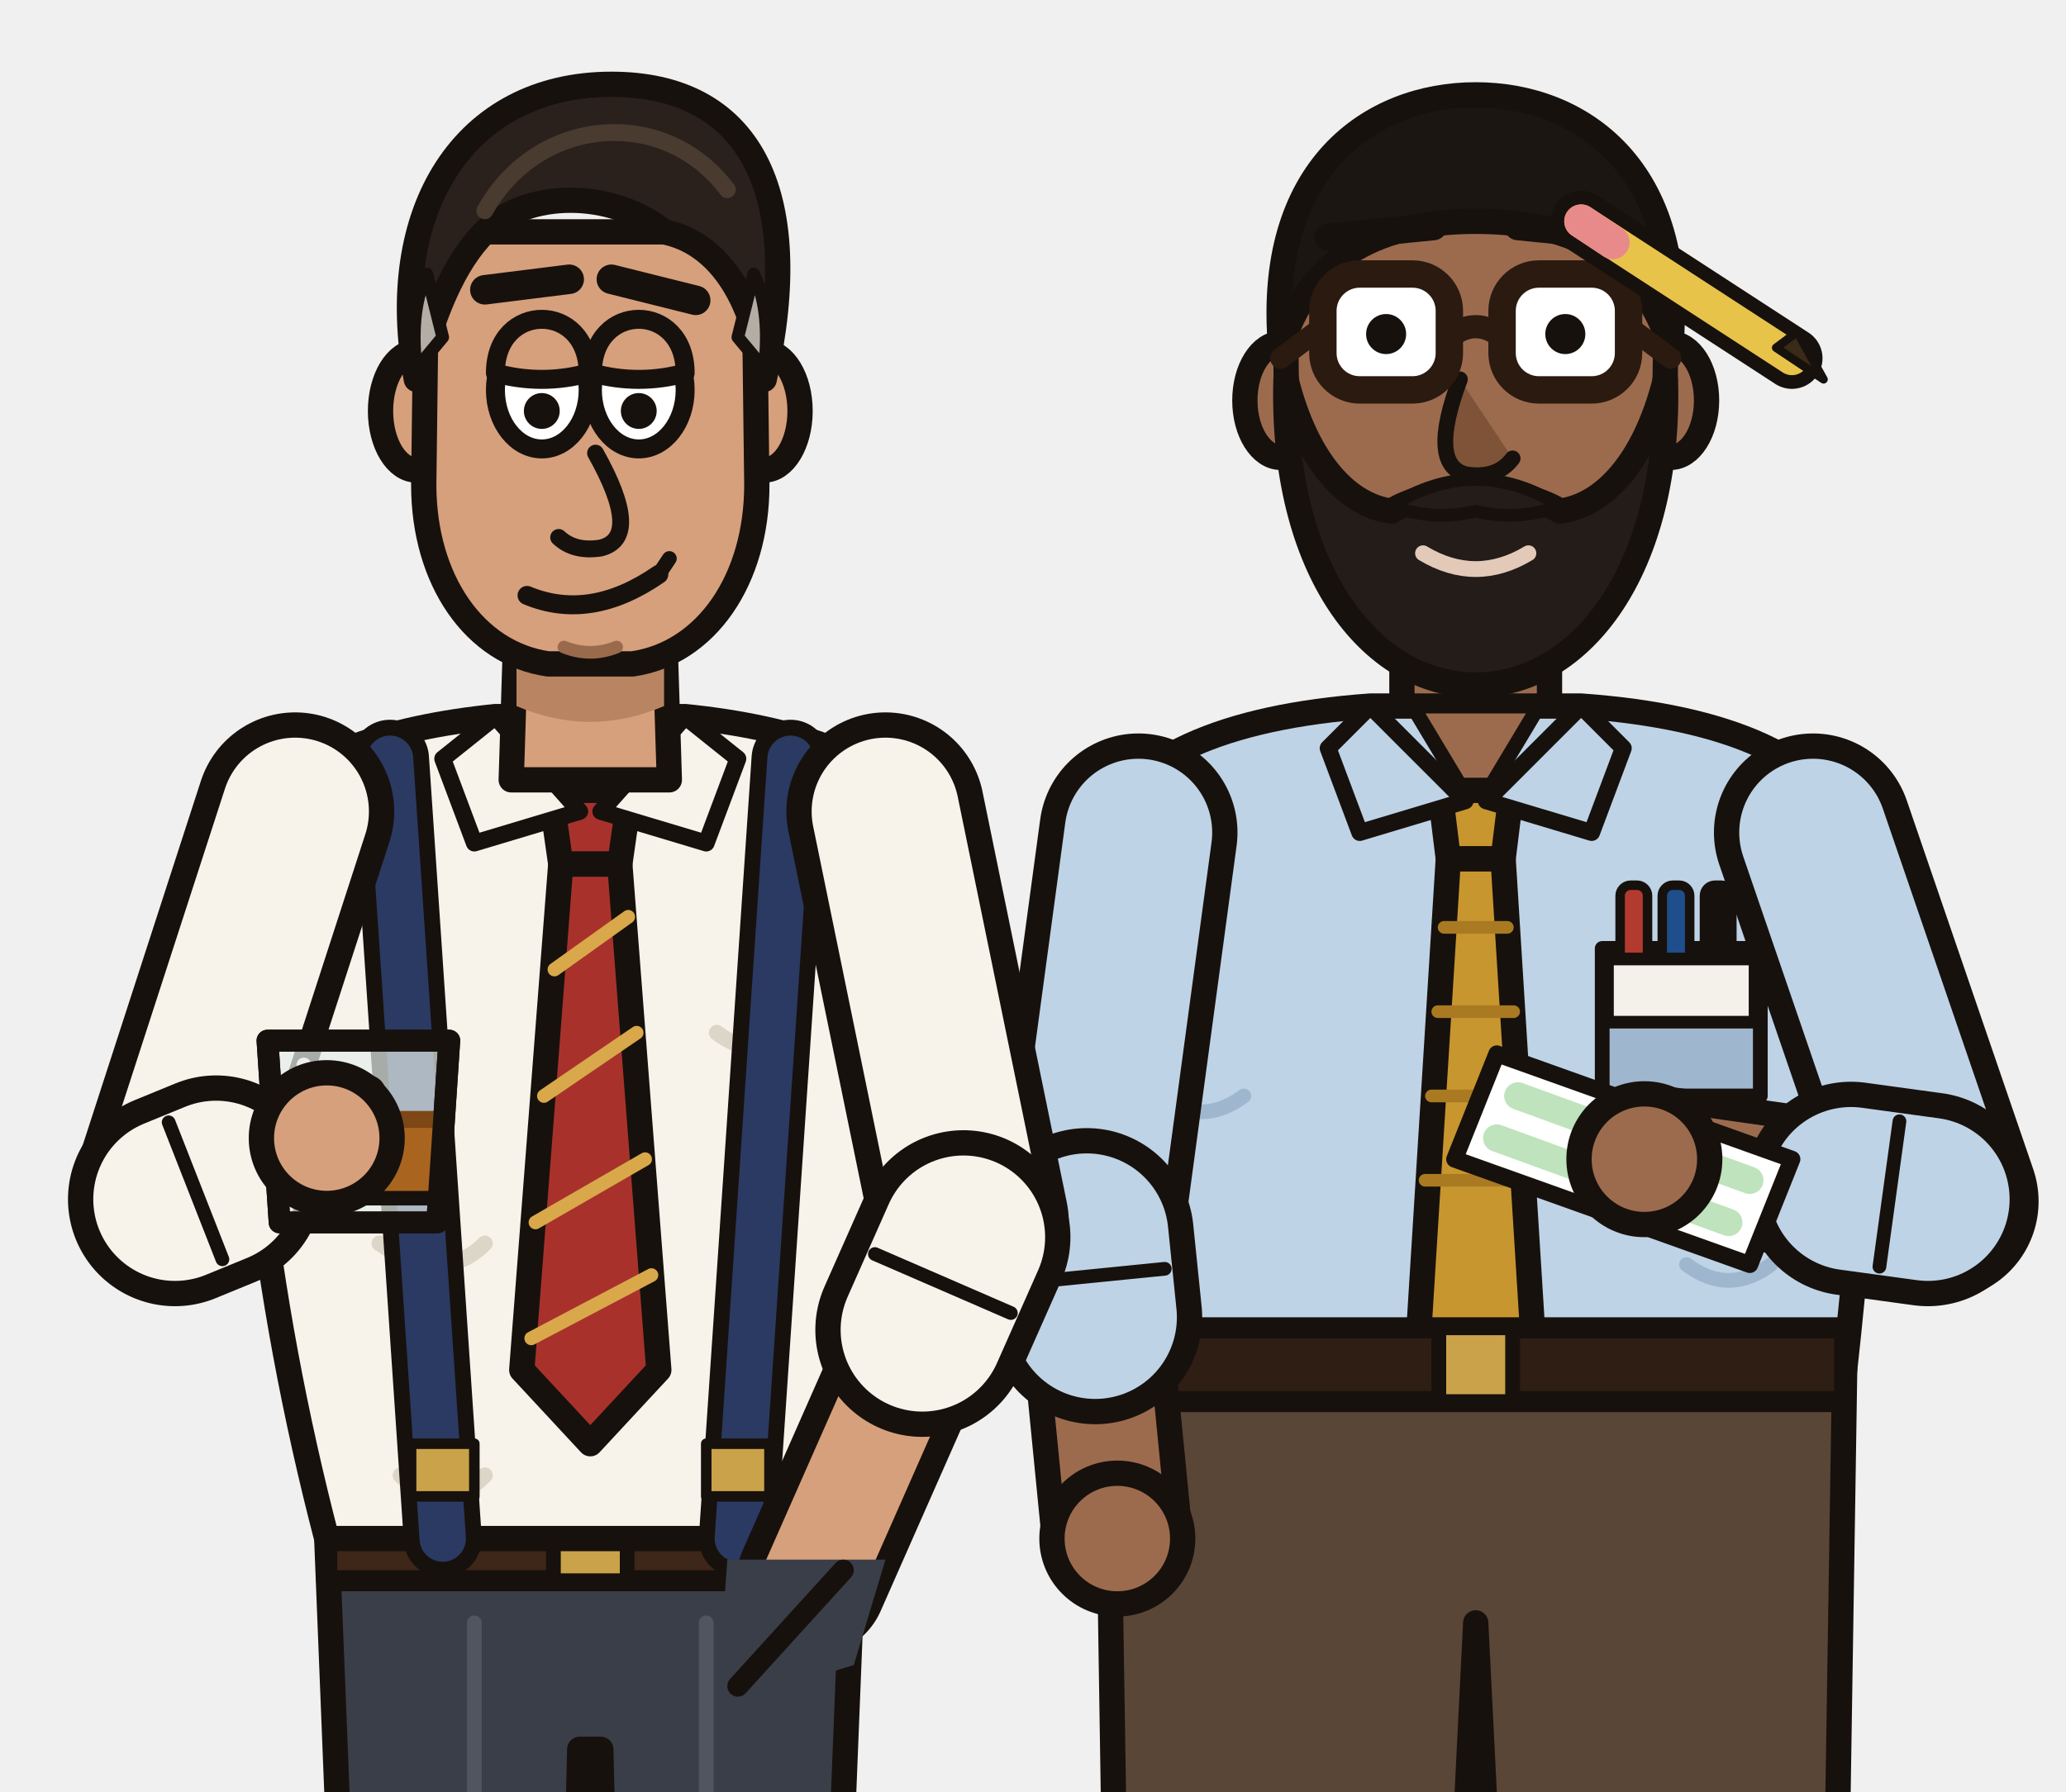
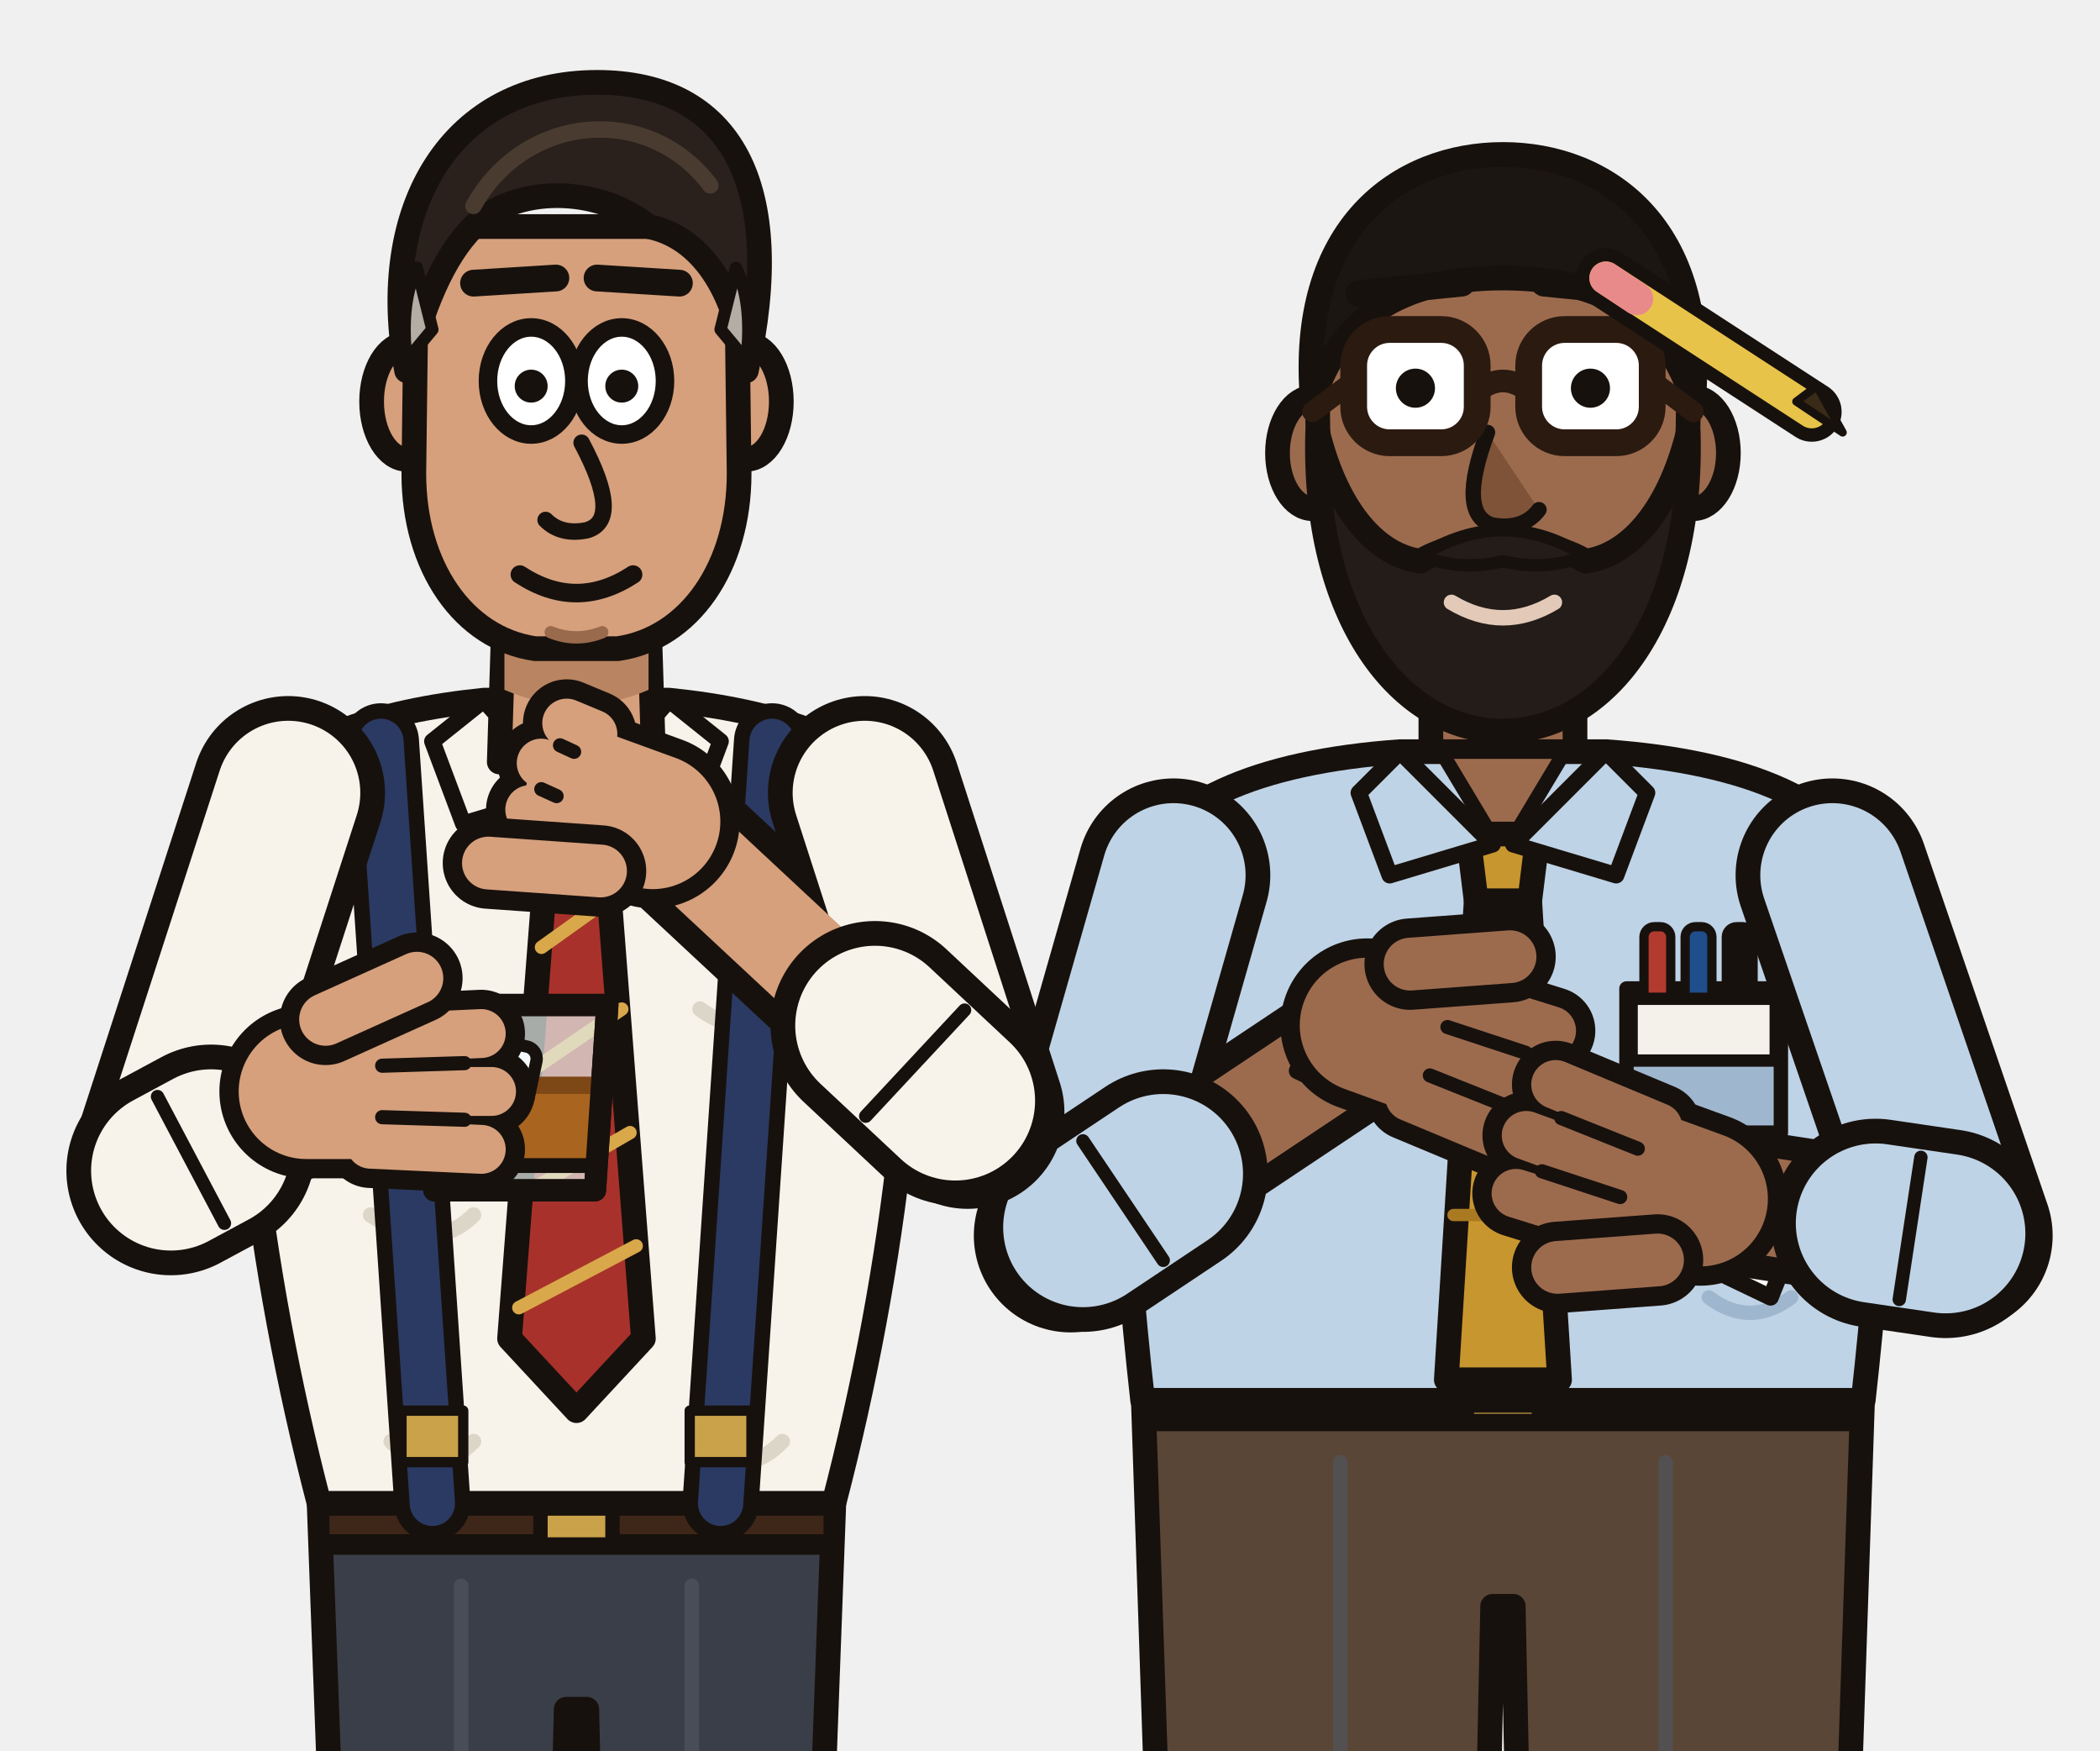
- <svg xmlns="http://www.w3.org/2000/svg" viewBox="-94 -258 196 170" width="196" height="170" role="img" aria-label="James, the CTO, and John, the Chief Engineer, side by side in shirtsleeves and ties">
-   <g class="john" transform="translate(46 -134)" stroke="#17110D" stroke-width="2.4" stroke-linejoin="round" stroke-linecap="round">
-     <path d="M-35,6 L35,6 L34,70 L2,70 L0,30 L-2,70 L-34,70 Z" fill="#5A4636" />
+ <svg xmlns="http://www.w3.org/2000/svg" viewBox="-98 -258 204 170" width="204" height="170" role="img" aria-label="James, the CTO, and John, the Chief Engineer, side by side in shirtsleeves and ties">
+   <g class="john" transform="translate(48 -128) scale(1.0)" stroke="#17110D" stroke-width="2.4" stroke-linejoin="round" stroke-linecap="round">
+     <path d="M-35,4 L35,4 L33,63.5 L29,120 L3,120 L1,26 L-1,26 L-3,120 L-29,120 L-33,63.5 Z" fill="#5A4636" />
+     <path d="M-15.8,12 L-15.8,116 M15.8,12 L15.8,116" stroke="#50555F" stroke-opacity="0.7" stroke-width="1.4" />
+     <path d="M-1,119 L-18,119 C-24,120 -26,125 -24,128 L0,128 Z" fill="#1E1B1B" />
+     <path d="M-6,122 L-14,122" stroke="#57504C" stroke-width="1.4" />
+     <path d="M1,119 L18,119 C24,120 26,125 24,128 L0,128 Z" fill="#1E1B1B" />
+     <path d="M6,122 L14,122" stroke="#57504C" stroke-width="1.4" />
+     <rect x="-35" y="1" width="70" height="7" fill="#2E1E14" stroke-width="2" />
+     <rect x="-3.5" y="1" width="7" height="7" fill="#C9A24A" stroke-width="1.4" />
    <path d="M-7,-64 L-7,-52 L7,-52 L7,-64 Z" fill="#9C6B4E" />
    <path d="M-10,-57 C-24,-56 -33,-52 -36,-45 C-38,-30 -37,-12 -35,6 L35,6 C37,-12 38,-30 36,-45 C33,-52 24,-56 10,-57 Z" fill="#BFD3E6" />
    <path d="M-6,-57 L0,-47 L6,-57 Z" fill="#9C6B4E" stroke-width="1.4" />
    <path d="M-3.4,-49 L3.4,-49 L2.6,-42.5 L-2.6,-42.5 Z" fill="#C8962E" />
    <path d="M-2.6,-42.5 L2.6,-42.5 L5.5,4 L-5.5,4 Z" fill="#C8962E" />
    <path d="M-3,-36 L3,-36 M-3.6,-28 L3.6,-28 M-4.2,-20 L4.2,-20 M-4.8,-12 L4.8,-12" stroke="#A97A22" stroke-width="1.2" />
    <path d="M-10,-57 L-1,-48 L-11,-45 L-14,-53 Z M10,-57 L1,-48 L11,-45 L14,-53 Z" fill="#BFD3E6" stroke-width="1.6" />
    <path d="M12,-34 L27,-34 L27,-20 L12,-20 Z" fill="#9FB7CE" stroke-width="1.4" />
    <rect x="13.7" y="-40" width="2.6" height="9" rx="1" fill="#B23A2E" stroke-width="0.9" />
    <rect x="17.7" y="-40" width="2.6" height="9" rx="1" fill="#1F4E8C" stroke-width="0.9" />
    <rect x="21.7" y="-40" width="2.6" height="9" rx="1" fill="#17110D" stroke-width="0.9" />
    <path d="M12.5,-33 L26.5,-33 L26.5,-27 L12.5,-27 Z" fill="#F4F1EA" stroke-width="1.2" />
    <path d="M-30,-20 Q-26,-17 -22,-20 M20,-4 Q24,-1 28,-4" fill="none" stroke="#9FB7CE" stroke-width="1.4" />
-     <rect x="-35" y="2" width="70" height="7" fill="#2E1E14" stroke-width="2" />
-     <rect x="-3.5" y="2" width="7" height="7" fill="#C9A24A" stroke-width="1.4" />
    <g class="head">
      <ellipse cx="-18.5" cy="-86" rx="3.4" ry="5.4" fill="#9C6B4E" />
      <ellipse cx="18.5" cy="-86" rx="3.4" ry="5.4" fill="#9C6B4E" />
      <path d="M-18,-90 C-18,-106 -10,-112 0,-112 C10,-112 18,-106 18,-90 C18,-74 12,-62 0,-62 C-12,-62 -18,-74 -18,-90 Z" fill="#9C6B4E" />
      <path d="M-18.5,-91 C-20,-108 -10,-115 0,-115 C10,-115 20,-108 18.5,-91 C16,-99 10,-103 0,-103 C-10,-103 -16,-99 -18.5,-91 Z" fill="#1C1612" />
      <path d="M-18,-88 C-18.5,-70 -10,-59 0,-59 C10,-59 18.5,-70 18,-88 C16,-80 12,-76 8,-75.5 C4,-78 -4,-78 -8,-75.5 C-12,-76 -16,-80 -18,-88 Z" fill="#231C18" />
      <path d="M-8,-76 Q0,-81 8,-76 Q4,-74.5 0,-75.5 Q-4,-74.5 -8,-76 Z" fill="#231C18" stroke-width="1.2" />
      <path d="M-5,-71.5 Q0,-68.5 5,-71.5" fill="none" stroke="#E2C9B8" stroke-width="1.5" />
      <path d="M-1.5,-88 Q-4.5,-80 -1,-79 Q2,-78.5 3.5,-80.5" fill="#7E5338" stroke-width="1.5" />
      <path d="M-2.5,-92 Q0,-94 2.5,-92" fill="none" stroke="#2B1A10" stroke-width="2.2" />
      <path d="M-14.5,-93 L-18.5,-90 M14.5,-93 L18.5,-90" fill="none" stroke="#2B1A10" stroke-width="2" />
      <rect x="-14.5" y="-98" width="12" height="11" rx="3.5" fill="#FFFFFF" stroke="#2B1A10" stroke-width="2.6" />
      <circle cx="-8.5" cy="-92.3" r="1.9" fill="#17110D" stroke="none" />
      <rect x="2.5" y="-98" width="12" height="11" rx="3.5" fill="#FFFFFF" stroke="#2B1A10" stroke-width="2.6" />
      <circle cx="8.5" cy="-92.3" r="1.9" fill="#17110D" stroke="none" />
      <g class="blink" opacity="0">
        <rect x="-13.2" y="-96.7" width="9.4" height="8.4" rx="2.4" fill="#9C6B4E" stroke="none" />
        <rect x="3.8" y="-96.7" width="9.4" height="8.4" rx="2.4" fill="#9C6B4E" stroke="none" />
        <path d="M-13,-91.5 L-4,-91.5 M4,-91.5 L13,-91.5" stroke-width="1.4" />
      </g>
      <path d="M-14,-101.5 L-4,-102.5 M4,-102.5 L14,-101.5" fill="none" stroke-width="2.6" />
      <g>
        <path d="M10,-103 L30,-90" fill="none" stroke="#17110D" stroke-width="5.8" stroke-linecap="round" stroke-linejoin="round" />
        <path d="M10,-103 L30,-90" fill="none" stroke="#E8C34A" stroke-width="3.2" stroke-linecap="round" stroke-linejoin="round" />
        <path d="M28.5,-91 L33,-88 L30.5,-92.5 Z" fill="#3A2A18" stroke-width="0.8" />
        <path d="M10,-103 L13,-101" stroke="#E98A8A" stroke-width="3.2" />
      </g>
    </g>
    <g>
-       <path d="M-32,-45 L-37,-8" fill="none" stroke="#17110D" stroke-width="18.8" stroke-linecap="round" stroke-linejoin="round" />
-       <path d="M-36.6,-4.4 L-34,22" fill="none" stroke="#17110D" stroke-width="14.3" stroke-linecap="round" stroke-linejoin="round" />
-       <path d="M-32,-45 L-37,-8" fill="none" stroke="#BFD3E6" stroke-width="14" stroke-linecap="round" stroke-linejoin="round" />
-       <path d="M-36.6,-4.4 L-34,22" fill="none" stroke="#9C6B4E" stroke-width="9.5" stroke-linecap="round" stroke-linejoin="round" />
-       <path d="M-36.9,-6.8 L-36.1,1" fill="none" stroke="#17110D" stroke-width="20.3" stroke-linecap="round" stroke-linejoin="round" />
-       <path d="M-36.9,-6.8 L-36.1,1" fill="none" stroke="#BFD3E6" stroke-width="15.5" stroke-linecap="round" stroke-linejoin="round" />
-       <path d="M-43.5,-2.2 L-29.5,-3.6" fill="none" stroke="#17110D" stroke-width="1.3" />
-       <circle cx="-34" cy="22" r="6.2" fill="#9C6B4E" stroke="#17110D" stroke-width="2.4" />
+       <path d="M-32,-45 L-42,-10" fill="none" stroke="#17110D" stroke-width="18.8" stroke-linecap="round" stroke-linejoin="round" />
+       <path d="M-38.4,-12.4 L-12,-30" fill="none" stroke="#17110D" stroke-width="14.3" stroke-linecap="round" stroke-linejoin="round" />
+       <path d="M-32,-45 L-42,-10" fill="none" stroke="#BFD3E6" stroke-width="14" stroke-linecap="round" stroke-linejoin="round" />
+       <path d="M-38.4,-12.4 L-12,-30" fill="none" stroke="#9C6B4E" stroke-width="9.5" stroke-linecap="round" stroke-linejoin="round" />
+       <path d="M-40.8,-10.8 L-33,-16" fill="none" stroke="#17110D" stroke-width="20.3" stroke-linecap="round" stroke-linejoin="round" />
+       <path d="M-40.8,-10.8 L-33,-16" fill="none" stroke="#BFD3E6" stroke-width="15.5" stroke-linecap="round" stroke-linejoin="round" />
+       <path d="M-33,-7.6 L-40.8,-19.2" fill="none" stroke="#17110D" stroke-width="1.3" />
+       <g stroke="#17110D" stroke-width="1.6">
+         <path d="M-16,-36 L30,-14 L26,-4 L-20,-26 Z" fill="#FFFFFF" />
+         <path d="M-14,-31 L26,-12 M-16,-27 L24,-8" stroke="#BFE3BC" stroke-width="2.6" />
+       </g>
+       <g transform="translate(-12 -30) rotate(20) scale(1.25 1.25)">
+         <path d="M-1,0 L2.5,0" fill="none" stroke="#17110D" stroke-width="13.5" stroke-linecap="round" stroke-linejoin="round" />
+         <path d="M4,-4.1 L12.6,-4.5" fill="none" stroke="#17110D" stroke-width="6.8" stroke-linecap="round" stroke-linejoin="round" />
+         <path d="M4.6,0 L13.4,0" fill="none" stroke="#17110D" stroke-width="6.8" stroke-linecap="round" stroke-linejoin="round" />
+         <path d="M4,4.1 L12.6,4.5" fill="none" stroke="#17110D" stroke-width="6.8" stroke-linecap="round" stroke-linejoin="round" />
+         <path d="M-1,0 L2.5,0" fill="none" stroke="#9C6B4E" stroke-width="10.5" stroke-linecap="round" stroke-linejoin="round" />
+         <path d="M4,-4.1 L12.6,-4.5" fill="none" stroke="#9C6B4E" stroke-width="3.8" stroke-linecap="round" stroke-linejoin="round" />
+         <path d="M4.6,0 L13.4,0" fill="none" stroke="#9C6B4E" stroke-width="3.8" stroke-linecap="round" stroke-linejoin="round" />
+         <path d="M4,4.1 L12.6,4.5" fill="none" stroke="#9C6B4E" stroke-width="3.8" stroke-linecap="round" stroke-linejoin="round" />
+         <path d="M4.9,-2 L11.3,-2.2" stroke="#17110D" stroke-width="1.1" stroke-linecap="round" />
+         <path d="M4.9,2 L11.3,2.2" stroke="#17110D" stroke-width="1.1" stroke-linecap="round" />
+         <path d="M0.5,-5.6 L7.6,-8.8" fill="none" stroke="#17110D" stroke-width="7.1" stroke-linecap="round" stroke-linejoin="round" />
+         <path d="M0.5,-5.6 L7.6,-8.8" fill="none" stroke="#9C6B4E" stroke-width="4.1" stroke-linecap="round" stroke-linejoin="round" />
+       </g>
    </g>
    <g>
      <path d="M32,-45 L44,-10" fill="none" stroke="#17110D" stroke-width="18.8" stroke-linecap="round" stroke-linejoin="round" />
-       <path d="M40.6,-10.5 L16,-14" fill="none" stroke="#17110D" stroke-width="14.3" stroke-linecap="round" stroke-linejoin="round" />
+       <path d="M40.9,-10.5 L18,-14" fill="none" stroke="#17110D" stroke-width="14.3" stroke-linecap="round" stroke-linejoin="round" />
      <path d="M32,-45 L44,-10" fill="none" stroke="#BFD3E6" stroke-width="14" stroke-linecap="round" stroke-linejoin="round" />
-       <path d="M40.6,-10.5 L16,-14" fill="none" stroke="#9C6B4E" stroke-width="9.5" stroke-linecap="round" stroke-linejoin="round" />
-       <path d="M42.9,-10.2 L35.6,-11.2" fill="none" stroke="#17110D" stroke-width="20.3" stroke-linecap="round" stroke-linejoin="round" />
-       <path d="M42.9,-10.2 L35.6,-11.2" fill="none" stroke="#BFD3E6" stroke-width="15.5" stroke-linecap="round" stroke-linejoin="round" />
-       <path d="M40.2,-17.6 L38.3,-3.8" fill="none" stroke="#17110D" stroke-width="1.3" />
-       <g stroke="#17110D" stroke-width="1.6">
-         <path d="M2,-24 L30,-14 L26,-4 L-2,-14 Z" fill="#FFFFFF" />
-         <path d="M4,-20 L26,-12 M2,-16 L24,-8" stroke="#BFE3BC" stroke-width="2.6" />
-       </g>
-       <circle cx="16" cy="-14" r="6.2" fill="#9C6B4E" stroke="#17110D" stroke-width="2.4" />
+       <path d="M40.9,-10.5 L18,-14" fill="none" stroke="#9C6B4E" stroke-width="9.5" stroke-linecap="round" stroke-linejoin="round" />
+       <path d="M43,-10.2 L36.2,-11.2" fill="none" stroke="#17110D" stroke-width="20.3" stroke-linecap="round" stroke-linejoin="round" />
+       <path d="M43,-10.2 L36.2,-11.2" fill="none" stroke="#BFD3E6" stroke-width="15.5" stroke-linecap="round" stroke-linejoin="round" />
+       <path d="M40.6,-17.6 L38.5,-3.8" fill="none" stroke="#17110D" stroke-width="1.3" />
+       <g transform="translate(18 -14) rotate(200) scale(1.25 1.25)">
+         <path d="M-1,0 L2.5,0" fill="none" stroke="#17110D" stroke-width="13.5" stroke-linecap="round" stroke-linejoin="round" />
+         <path d="M4,-4.1 L12.6,-4.5" fill="none" stroke="#17110D" stroke-width="6.8" stroke-linecap="round" stroke-linejoin="round" />
+         <path d="M4.6,0 L13.4,0" fill="none" stroke="#17110D" stroke-width="6.8" stroke-linecap="round" stroke-linejoin="round" />
+         <path d="M4,4.1 L12.6,4.5" fill="none" stroke="#17110D" stroke-width="6.8" stroke-linecap="round" stroke-linejoin="round" />
+         <path d="M-1,0 L2.5,0" fill="none" stroke="#9C6B4E" stroke-width="10.5" stroke-linecap="round" stroke-linejoin="round" />
+         <path d="M4,-4.1 L12.6,-4.5" fill="none" stroke="#9C6B4E" stroke-width="3.8" stroke-linecap="round" stroke-linejoin="round" />
+         <path d="M4.6,0 L13.4,0" fill="none" stroke="#9C6B4E" stroke-width="3.8" stroke-linecap="round" stroke-linejoin="round" />
+         <path d="M4,4.1 L12.6,4.5" fill="none" stroke="#9C6B4E" stroke-width="3.8" stroke-linecap="round" stroke-linejoin="round" />
+         <path d="M4.9,-2 L11.3,-2.2" stroke="#17110D" stroke-width="1.1" stroke-linecap="round" />
+         <path d="M4.9,2 L11.3,2.2" stroke="#17110D" stroke-width="1.1" stroke-linecap="round" />
+         <path d="M0.5,-5.6 L7.6,-8.8" fill="none" stroke="#17110D" stroke-width="7.1" stroke-linecap="round" stroke-linejoin="round" />
+         <path d="M0.5,-5.6 L7.6,-8.8" fill="none" stroke="#9C6B4E" stroke-width="4.1" stroke-linecap="round" stroke-linejoin="round" />
+       </g>
    </g>
  </g>
-   <g class="james" transform="translate(-38 0) scale(1.0)" stroke="#17110D" stroke-width="2.4" stroke-linejoin="round" stroke-linecap="round">
-     <path d="M-25,-112 L25,-112 L23,-62 L19,-8 L3,-8 L1,-92 L-1,-92 L-3,-8 L-19,-8 L-23,-62 Z" fill="#3A3E48" />
-     <path d="M-11,-104 L-11,-12 M11,-104 L11,-12" stroke="#50555F" stroke-width="1.4" />
+   <g class="james" transform="translate(-42 0) scale(1.0)" stroke="#17110D" stroke-width="2.4" stroke-linejoin="round" stroke-linecap="round">
+     <path d="M-25,-112 L25,-112 L23,-58.2 L19,-8 L3,-8 L1,-92 L-1,-92 L-3,-8 L-19,-8 L-23,-58.2 Z" fill="#3A3E48" />
+     <path d="M-11.2,-104 L-11.2,-12 M11.2,-104 L11.2,-12" stroke="#50555F" stroke-opacity="0.7" stroke-width="1.4" />
+     <path d="M-1,-9 L-18,-9 C-24,-8 -26,-3 -24,0 L0,0 Z" fill="#1E1B1B" />
+     <path d="M-6,-6 L-14,-6" stroke="#57504C" stroke-width="1.4" />
+     <path d="M1,-9 L18,-9 C24,-8 26,-3 24,0 L0,0 Z" fill="#1E1B1B" />
+     <path d="M6,-6 L14,-6" stroke="#57504C" stroke-width="1.4" />
    <rect x="-25" y="-115" width="50" height="7" fill="#3E2618" stroke-width="2" />
    <rect x="-3.5" y="-115" width="7" height="7" fill="#C9A24A" stroke-width="1.4" />
-     <path d="M-20,-9 L-3,-9 L-2,0 L-25,0 C-27,-3 -25,-8 -20,-9 Z M3,-9 L20,-9 C25,-8 27,-3 25,0 L2,0 Z" fill="#1E1B1B" />
-     <path d="M-20,-6 L-12,-6 M13,-6 L21,-6" stroke="#57504C" stroke-width="1.4" />
    <path d="M-9,-190 C-19,-189 -29,-186 -32,-180 C-34,-160 -31,-135 -25,-112 L25,-112 C31,-135 34,-160 32,-180 C29,-186 19,-189 9,-190 Z" fill="#F7F3EA" />
    <path d="M-20,-140 Q-14,-136 -10,-140 M12,-160 Q16,-157 20,-160 M-18,-118 Q-14,-114 -10,-118 M12,-118 Q16,-114 20,-118" fill="none" stroke="#DCD6C8" stroke-width="1.5" />
    <path d="M-5.5,-190 L0,-180 L5.5,-190 Z" fill="#D6A07C" stroke-width="1.4" />
    <path d="M-14,-112 L-19,-186" fill="none" stroke="#17110D" stroke-width="7.4" stroke-linecap="round" stroke-linejoin="round" />
    <path d="M-14,-112 L-19,-186" fill="none" stroke="#2B3A63" stroke-width="4.4" stroke-linecap="round" stroke-linejoin="round" />
    <rect x="-17" y="-121" width="6" height="5" fill="#C9A24A" stroke-width="1" />
    <path d="M14,-112 L19,-186" fill="none" stroke="#17110D" stroke-width="7.4" stroke-linecap="round" stroke-linejoin="round" />
    <path d="M14,-112 L19,-186" fill="none" stroke="#2B3A63" stroke-width="4.4" stroke-linecap="round" stroke-linejoin="round" />
    <rect x="11" y="-121" width="6" height="5" fill="#C9A24A" stroke-width="1" />
    <path d="M-3.8,-183 L3.8,-183 L2.8,-176 L-2.8,-176 Z" fill="#A8322B" />
    <path d="M-2.8,-176 L2.8,-176 L6.5,-128 L0,-121 L-6.5,-128 Z" fill="#A8322B" />
    <path d="M-3.4,-166 L3.6,-171 M-4.4,-154 L4.4,-160 M-5.2,-142 L5.2,-148 M-5.6,-131 L5.8,-137" stroke="#D9A84A" stroke-width="1.3" />
    <path d="M-9,-190 L-1,-181 L-11,-178 L-14,-186 Z M9,-190 L1,-181 L11,-178 L14,-186 Z" fill="#F7F3EA" stroke-width="1.6" />
-     <g>
-       <path d="M-28,-181 L-40,-144" fill="none" stroke="#17110D" stroke-width="18.8" stroke-linecap="round" stroke-linejoin="round" />
-       <path d="M-38.2,-144.7 L-25,-150" fill="none" stroke="#17110D" stroke-width="14.3" stroke-linecap="round" stroke-linejoin="round" />
-       <path d="M-28,-181 L-40,-144" fill="none" stroke="#F7F3EA" stroke-width="14" stroke-linecap="round" stroke-linejoin="round" />
-       <path d="M-38.2,-144.7 L-25,-150" fill="none" stroke="#D6A07C" stroke-width="9.5" stroke-linecap="round" stroke-linejoin="round" />
-       <path d="M-39.4,-144.2 L-35.5,-145.8" fill="none" stroke="#17110D" stroke-width="20.3" stroke-linecap="round" stroke-linejoin="round" />
-       <path d="M-39.4,-144.2 L-35.5,-145.8" fill="none" stroke="#F7F3EA" stroke-width="15.5" stroke-linecap="round" stroke-linejoin="round" />
-       <path d="M-34.9,-138.5 L-40,-151.5" fill="none" stroke="#17110D" stroke-width="1.3" />
-       <g transform="translate(-22 -142) scale(1.15)" stroke="#17110D" stroke-width="1.8" stroke-linejoin="round">
-         <path d="M-7.5,-15 L7.5,-15 L6.5,0 L-6.5,0 Z" fill="#E4EEEC" fill-opacity="0.7" />
-         <path d="M-7,-8.5 L7,-8.5 L6.5,-2 L-6.5,-2 Z" fill="#A9651F" stroke="none" />
-         <path d="M-6.6,-8.5 L6.6,-8.5" stroke="#7E4716" stroke-width="1.4" />
-         <rect x="-3.5" y="-12" width="5" height="5" rx="1" fill="#F4FAF9" stroke-width="1" transform="rotate(12 -1 -9.5)" />
-         <path d="M-6.5,-2 L6.5,-2" stroke-width="1.2" />
-         <path d="M-7.5,-15 L7.5,-15 L6.5,0 L-6.5,0 Z" fill="none" />
-         <path d="M-4.5,-13 L-4,-4" stroke="#FFFFFF" stroke-width="1.2" stroke-opacity="0.8" />
-       </g>
-       <circle cx="-25" cy="-150" r="6.2" fill="#D6A07C" stroke="#17110D" stroke-width="2.4" />
-     </g>
    <g class="head">
      <path d="M-7,-200 L-7.5,-184 L7.5,-184 L7,-200 Z" fill="#D6A07C" />
      <path d="M-7,-196 L7,-196 L7,-191 Q0,-188 -7,-191 Z" fill="#B98461" stroke="none" />
      <ellipse cx="-16.5" cy="-219" rx="3.4" ry="5.6" fill="#D6A07C" />
      <ellipse cx="16.5" cy="-219" rx="3.4" ry="5.6" fill="#D6A07C" />
      <path d="M-15.5,-236 L-15.8,-212 C-15.8,-203 -11,-196 -4,-195 L4,-195 C11,-196 15.8,-203 15.8,-212 L15.5,-236 Z" fill="#D6A07C" />
      <path d="M-16.5,-222 C-19.5,-238 -12,-250 2,-250 C15,-250 20.5,-240 16.5,-222 C15.5,-230 12,-235 7,-236 C2,-240 -6,-240 -10,-236 C-13,-233 -15,-228 -16.5,-222 Z" fill="#2A211C" />
      <path d="M-10,-238 C-5,-247 7,-248 13,-240" fill="none" stroke="#4A3B30" stroke-width="1.6" />
      <path d="M-16.5,-223 C-17,-227 -16.5,-230 -15.5,-232 L-14,-226 Z M16.5,-223 C17,-227 16.5,-230 15.5,-232 L14,-226 Z" fill="#B3ADA5" stroke-width="1.2" />
-       <ellipse cx="-4.6" cy="-221" rx="4.4" ry="5.6" fill="#FFFFFF" stroke-width="1.8" />
-       <circle cx="-4.6" cy="-219" r="1.7" fill="#17110D" stroke="none" />
-       <path d="M-9,-222.6 C-9,-229.4 -0.2,-229.4 -0.2,-222.6 Q-4.6,-221.4 -9,-222.6 Z" fill="#D6A07C" stroke-width="1.8" />
-       <ellipse cx="4.6" cy="-221" rx="4.4" ry="5.6" fill="#FFFFFF" stroke-width="1.8" />
-       <circle cx="4.6" cy="-219" r="1.7" fill="#17110D" stroke="none" />
-       <path d="M0.2,-222.6 C0.2,-229.4 9,-229.4 9,-222.6 Q4.6,-221.4 0.2,-222.6 Z" fill="#D6A07C" stroke-width="1.8" />
+       <ellipse cx="-4.4" cy="-221" rx="4.2" ry="5.2" fill="#FFFFFF" stroke-width="1.8" />
+       <circle cx="-4.4" cy="-220.5" r="1.6" fill="#17110D" stroke="none" />
+       <ellipse cx="4.4" cy="-221" rx="4.2" ry="5.2" fill="#FFFFFF" stroke-width="1.8" />
+       <circle cx="4.4" cy="-220.5" r="1.6" fill="#17110D" stroke="none" />
      <g class="blink" opacity="0">
-         <ellipse cx="-4.6" cy="-221" rx="4.4" ry="5.6" fill="#D6A07C" stroke-width="1.8" />
-         <ellipse cx="4.6" cy="-221" rx="4.4" ry="5.6" fill="#D6A07C" stroke-width="1.8" />
-       </g>
-       <path d="M-10,-230.5 L-2,-231.5 M2,-231.5 L10,-229.5" fill="none" stroke-width="2.8" />
-       <path d="M0.5,-215 Q5,-207 1,-206 Q-1.5,-205.6 -3,-207" fill="none" stroke-width="1.6" />
-       <path d="M-6,-201.5 Q0,-199 6.5,-203.5" fill="none" stroke-width="1.8" />
-       <path d="M6.5,-203.5 L7.5,-205" stroke-width="1.4" />
+         <ellipse cx="-4.4" cy="-221" rx="4.2" ry="5.2" fill="#D6A07C" stroke-width="1.8" />
+         <ellipse cx="4.4" cy="-221" rx="4.2" ry="5.2" fill="#D6A07C" stroke-width="1.8" />
+       </g>
+       <path d="M-10,-230.5 L-2,-231 M2,-231 L10,-230.5" fill="none" stroke-width="2.6" />
+       <path d="M0.5,-215 Q4.5,-207.5 1,-206.5 Q-1.5,-206 -3,-207.5" fill="none" stroke-width="1.6" />
+       <path d="M-5.5,-202.2 Q0,-198.6 5.5,-202.2" fill="none" stroke-width="1.8" />
      <path d="M-2.5,-196.6 Q0,-195.6 2.5,-196.6" fill="none" stroke="#9A6A4C" stroke-width="1.2" />
    </g>
    <g>
-       <path d="M28,-181 L36,-142" fill="none" stroke="#17110D" stroke-width="18.8" stroke-linecap="round" stroke-linejoin="round" />
-       <path d="M34.2,-137.9 L21,-108" fill="none" stroke="#17110D" stroke-width="14.3" stroke-linecap="round" stroke-linejoin="round" />
-       <path d="M28,-181 L36,-142" fill="none" stroke="#F7F3EA" stroke-width="14" stroke-linecap="round" stroke-linejoin="round" />
-       <path d="M34.2,-137.9 L21,-108" fill="none" stroke="#D6A07C" stroke-width="9.5" stroke-linecap="round" stroke-linejoin="round" />
-       <path d="M35.4,-140.6 L31.5,-131.8" fill="none" stroke="#17110D" stroke-width="20.3" stroke-linecap="round" stroke-linejoin="round" />
-       <path d="M35.4,-140.6 L31.5,-131.8" fill="none" stroke="#F7F3EA" stroke-width="15.5" stroke-linecap="round" stroke-linejoin="round" />
-       <path d="M27,-139 L39.9,-133.4" fill="none" stroke="#17110D" stroke-width="1.3" />
-     </g>
-     <path d="M28,-110 L13,-110 L12,-96 L25,-100 Z" fill="#3A3E48" stroke="none" />
-     <path d="M24,-109 L14,-98" fill="none" stroke="#17110D" stroke-width="2" />
+       <path d="M-28,-181 L-40,-144" fill="none" stroke="#17110D" stroke-width="18.8" stroke-linecap="round" stroke-linejoin="round" />
+       <path d="M-38.2,-145 L-25,-152" fill="none" stroke="#17110D" stroke-width="14.3" stroke-linecap="round" stroke-linejoin="round" />
+       <path d="M-28,-181 L-40,-144" fill="none" stroke="#F7F3EA" stroke-width="14" stroke-linecap="round" stroke-linejoin="round" />
+       <path d="M-38.2,-145 L-25,-152" fill="none" stroke="#D6A07C" stroke-width="9.5" stroke-linecap="round" stroke-linejoin="round" />
+       <path d="M-39.4,-144.3 L-35.5,-146.4" fill="none" stroke="#17110D" stroke-width="20.3" stroke-linecap="round" stroke-linejoin="round" />
+       <path d="M-39.4,-144.3 L-35.5,-146.4" fill="none" stroke="#F7F3EA" stroke-width="15.5" stroke-linecap="round" stroke-linejoin="round" />
+       <path d="M-34.2,-139.2 L-40.7,-151.5" fill="none" stroke="#17110D" stroke-width="1.3" />
+       <g transform="translate(-6 -142.4) scale(1.2)" stroke="#17110D" stroke-width="1.8" stroke-linejoin="round">
+         <path d="M-7.5,-15 L7.5,-15 L6.5,0 L-6.5,0 Z" fill="#E4EEEC" fill-opacity="0.7" />
+         <path d="M-7,-8.5 L7,-8.5 L6.5,-2 L-6.5,-2 Z" fill="#A9651F" stroke="none" />
+         <path d="M-6.6,-8.5 L6.6,-8.5" stroke="#7E4716" stroke-width="1.4" />
+         <rect x="-3.5" y="-12" width="5" height="5" rx="1" fill="#F4FAF9" stroke-width="1" transform="rotate(12 -1 -9.5)" />
+         <path d="M-6.5,-2 L6.5,-2" stroke-width="1.2" />
+         <path d="M-7.5,-15 L7.5,-15 L6.5,0 L-6.5,0 Z" fill="none" />
+         <path d="M-4.5,-13 L-4,-4" stroke="#FFFFFF" stroke-width="1.2" stroke-opacity="0.8" />
+       </g>
+       <g transform="translate(-25 -152) rotate(0) scale(1.25 1.25)">
+         <path d="M-1,0 L2.5,0" fill="none" stroke="#17110D" stroke-width="13.5" stroke-linecap="round" stroke-linejoin="round" />
+         <path d="M4,-4.1 L12.6,-4.5" fill="none" stroke="#17110D" stroke-width="6.8" stroke-linecap="round" stroke-linejoin="round" />
+         <path d="M4.6,0 L13.4,0" fill="none" stroke="#17110D" stroke-width="6.8" stroke-linecap="round" stroke-linejoin="round" />
+         <path d="M4,4.1 L12.6,4.5" fill="none" stroke="#17110D" stroke-width="6.8" stroke-linecap="round" stroke-linejoin="round" />
+         <path d="M-1,0 L2.5,0" fill="none" stroke="#D6A07C" stroke-width="10.5" stroke-linecap="round" stroke-linejoin="round" />
+         <path d="M4,-4.1 L12.6,-4.5" fill="none" stroke="#D6A07C" stroke-width="3.8" stroke-linecap="round" stroke-linejoin="round" />
+         <path d="M4.6,0 L13.4,0" fill="none" stroke="#D6A07C" stroke-width="3.8" stroke-linecap="round" stroke-linejoin="round" />
+         <path d="M4,4.1 L12.6,4.5" fill="none" stroke="#D6A07C" stroke-width="3.8" stroke-linecap="round" stroke-linejoin="round" />
+         <path d="M4.9,-2 L11.3,-2.2" stroke="#17110D" stroke-width="1.1" stroke-linecap="round" />
+         <path d="M4.9,2 L11.3,2.2" stroke="#17110D" stroke-width="1.1" stroke-linecap="round" />
+         <path d="M0.5,-5.6 L7.6,-8.8" fill="none" stroke="#17110D" stroke-width="7.1" stroke-linecap="round" stroke-linejoin="round" />
+         <path d="M0.5,-5.6 L7.6,-8.8" fill="none" stroke="#D6A07C" stroke-width="4.1" stroke-linecap="round" stroke-linejoin="round" />
+       </g>
+     </g>
+     <g>
+       <path d="M28,-181 L38,-150" fill="none" stroke="#17110D" stroke-width="18.8" stroke-linecap="round" stroke-linejoin="round" />
+       <path d="M34.4,-153.4 L8,-178" fill="none" stroke="#17110D" stroke-width="14.3" stroke-linecap="round" stroke-linejoin="round" />
+       <path d="M28,-181 L38,-150" fill="none" stroke="#F7F3EA" stroke-width="14" stroke-linecap="round" stroke-linejoin="round" />
+       <path d="M34.4,-153.4 L8,-178" fill="none" stroke="#D6A07C" stroke-width="9.5" stroke-linecap="round" stroke-linejoin="round" />
+       <path d="M36.8,-151.1 L29,-158.4" fill="none" stroke="#17110D" stroke-width="20.3" stroke-linecap="round" stroke-linejoin="round" />
+       <path d="M36.8,-151.1 L29,-158.4" fill="none" stroke="#F7F3EA" stroke-width="15.5" stroke-linecap="round" stroke-linejoin="round" />
+       <path d="M37.7,-159.9 L28.1,-149.6" fill="none" stroke="#17110D" stroke-width="1.3" />
+       <g transform="translate(8 -178) rotate(-160) scale(1.25 1.25)">
+         <path d="M0.5,0 L5.5,0" fill="none" stroke="#17110D" stroke-width="13.5" stroke-linecap="round" stroke-linejoin="round" />
+         <path d="M7.4,-2.6 L9.8,-2.4" fill="none" stroke="#17110D" stroke-width="6.8" stroke-linecap="round" stroke-linejoin="round" />
+         <path d="M7.8,1.2 L10.2,1.3" fill="none" stroke="#17110D" stroke-width="6.8" stroke-linecap="round" stroke-linejoin="round" />
+         <path d="M7.2,4.8 L9.4,4.9" fill="none" stroke="#17110D" stroke-width="6.8" stroke-linecap="round" stroke-linejoin="round" />
+         <path d="M0.5,0 L5.5,0" fill="none" stroke="#D6A07C" stroke-width="10.5" stroke-linecap="round" stroke-linejoin="round" />
+         <path d="M7.4,-2.6 L9.8,-2.4" fill="none" stroke="#D6A07C" stroke-width="3.8" stroke-linecap="round" stroke-linejoin="round" />
+         <path d="M7.8,1.2 L10.2,1.3" fill="none" stroke="#D6A07C" stroke-width="3.8" stroke-linecap="round" stroke-linejoin="round" />
+         <path d="M7.2,4.8 L9.4,4.9" fill="none" stroke="#D6A07C" stroke-width="3.8" stroke-linecap="round" stroke-linejoin="round" />
+         <path d="M8.2,-0.7 L9.5,-0.6" stroke="#17110D" stroke-width="1.1" stroke-linecap="round" />
+         <path d="M8.1,3 L9.3,3.1" stroke="#17110D" stroke-width="1.1" stroke-linecap="round" />
+         <path d="M3,-5 L11.4,-7.4" fill="none" stroke="#17110D" stroke-width="7.1" stroke-linecap="round" stroke-linejoin="round" />
+         <path d="M3,-5 L11.4,-7.4" fill="none" stroke="#D6A07C" stroke-width="4.1" stroke-linecap="round" stroke-linejoin="round" />
+       </g>
+     </g>
  </g>
</svg>
